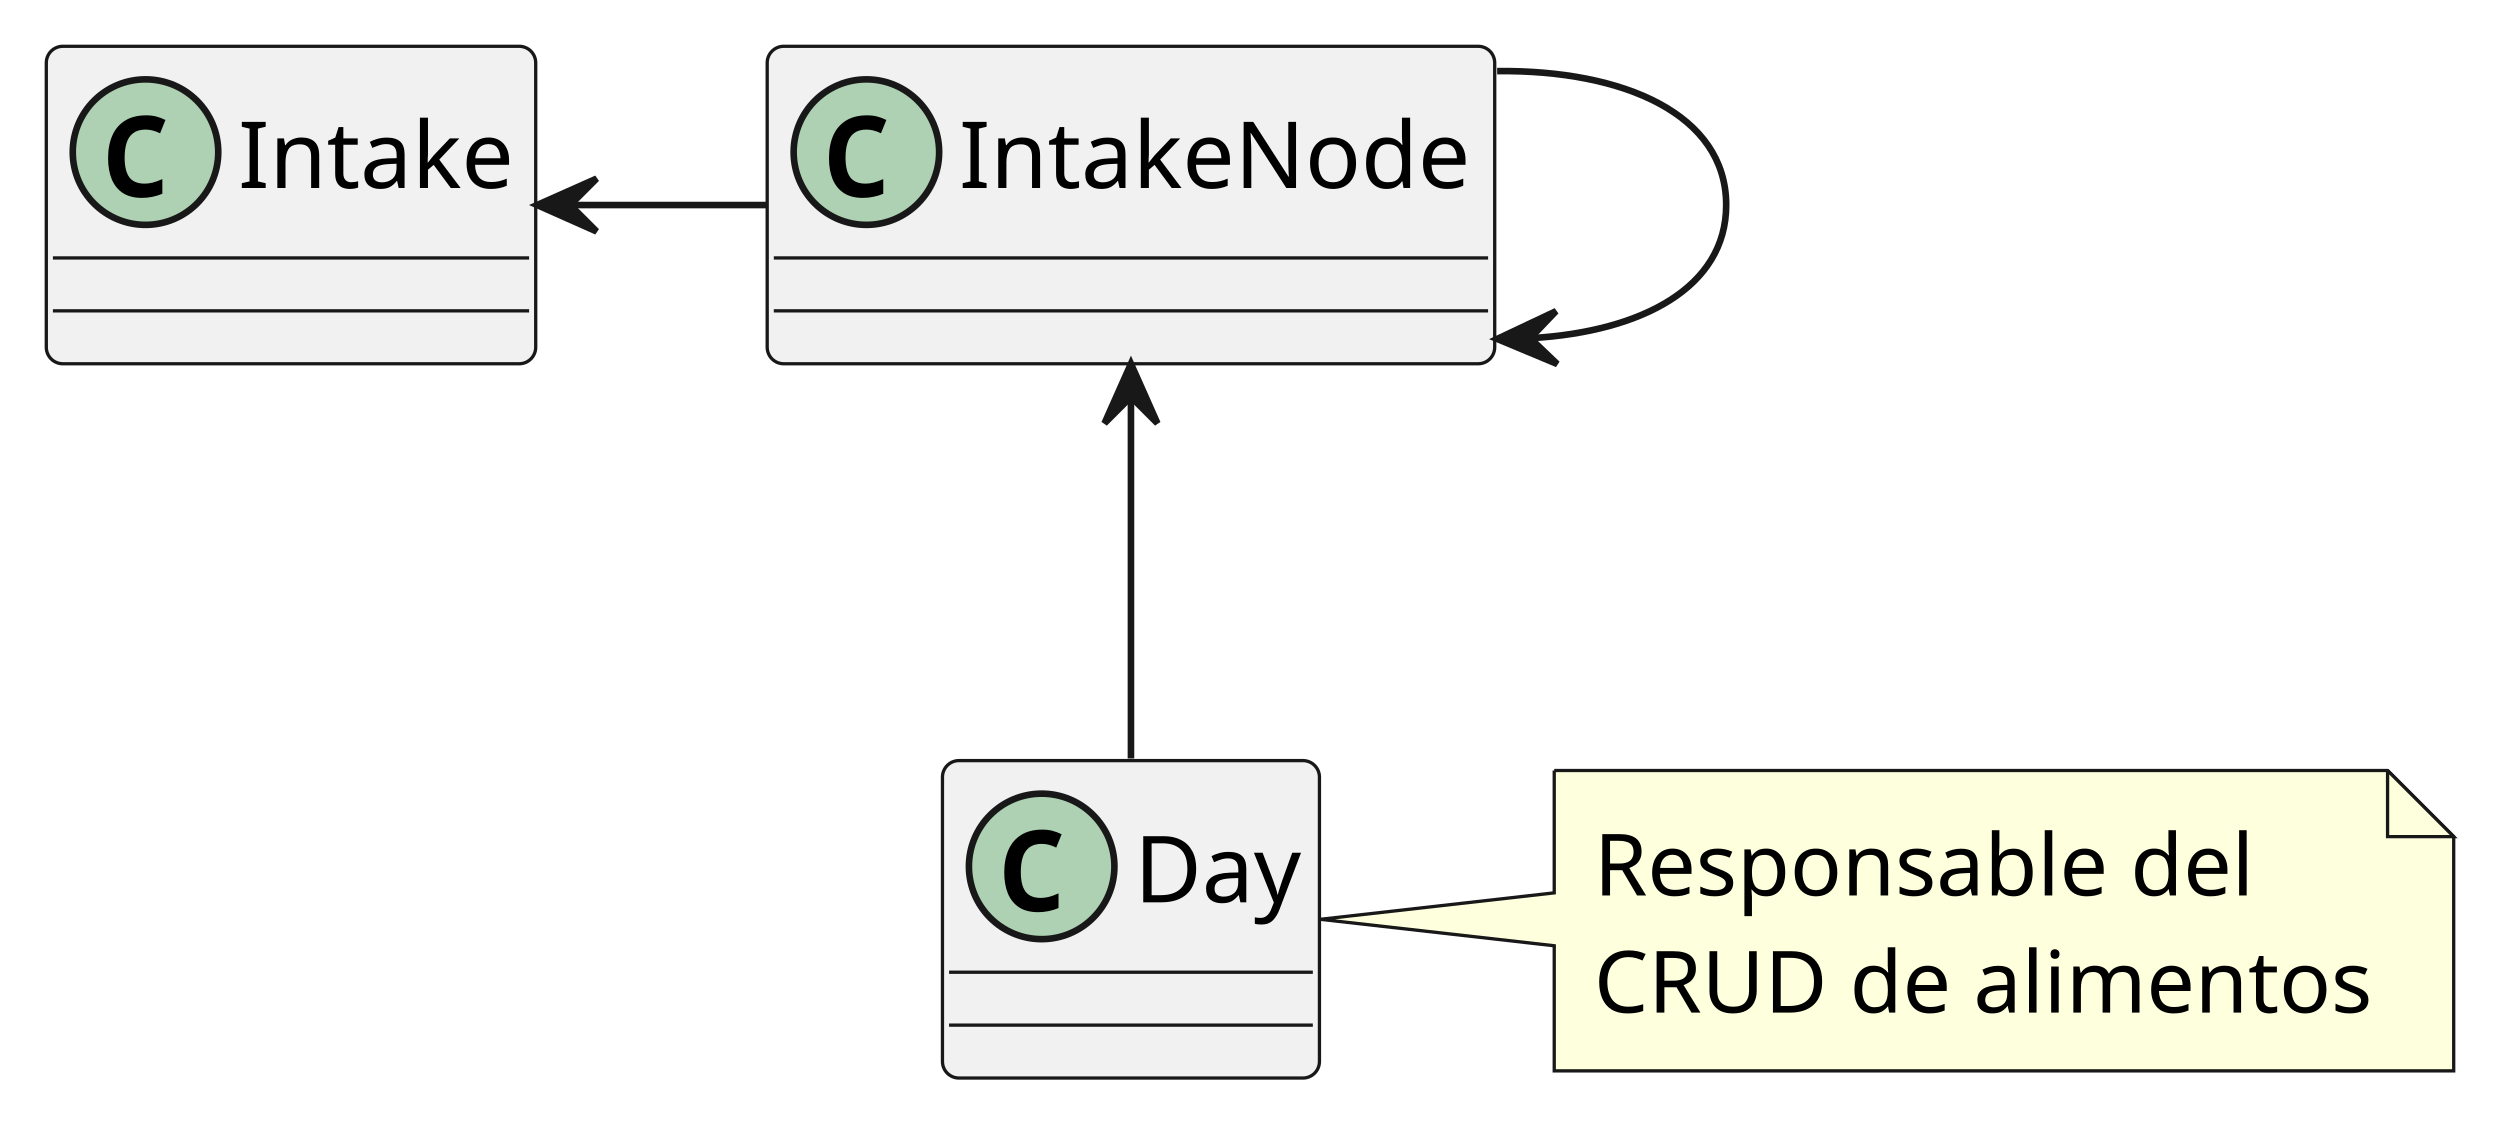
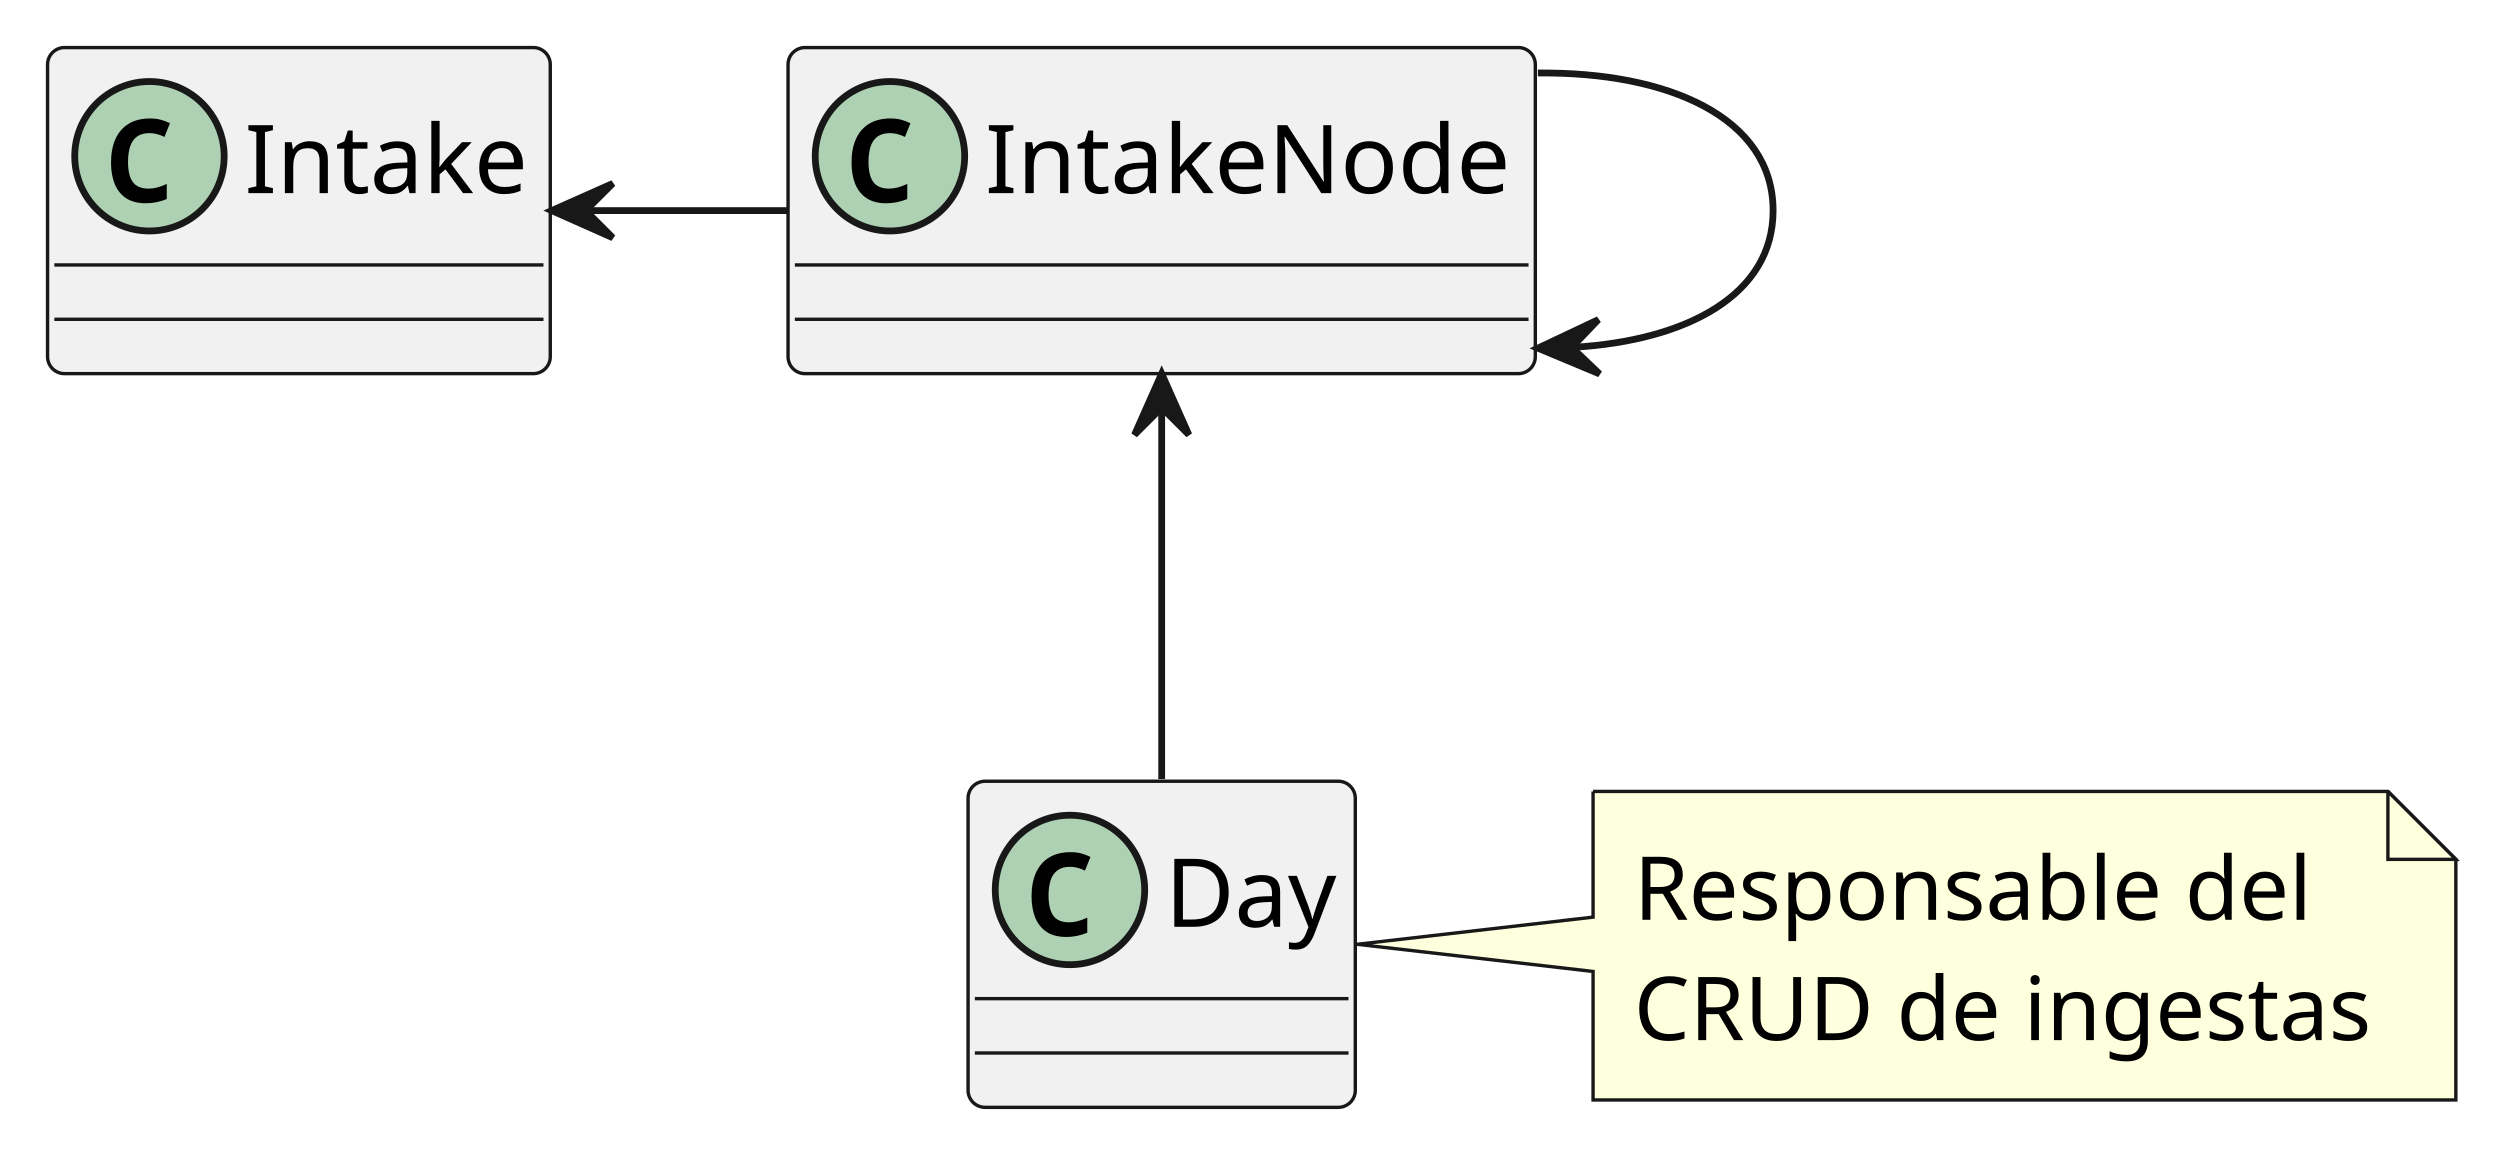
- <svg xmlns="http://www.w3.org/2000/svg" contentStyleType="text/css" height="170px" preserveAspectRatio="none" style="width:378px;height:170px;background:#FFFFFF;" version="1.1" viewBox="0 0 378 170" width="378px" zoomAndPan="magnify">
+ <svg xmlns="http://www.w3.org/2000/svg" contentStyleType="text/css" height="170px" preserveAspectRatio="none" style="width:368px;height:170px;background:#FFFFFF;" version="1.1" viewBox="0 0 368 170" width="368px" zoomAndPan="magnify">
  <defs />
  <g>
    <g id="elem_Intake">
      <rect codeLine="1" fill="#F1F1F1" height="48" id="Intake" rx="2.5" ry="2.5" style="stroke:#181818;stroke-width:0.5;" width="74" x="7" y="7" />
      <ellipse cx="22" cy="23" fill="#ADD1B2" rx="11" ry="11" style="stroke:#181818;stroke-width:1.0;" />
      <path d="M21.469,29.922 Q19.719,29.922 18.578,29.188 Q17.453,28.438 16.891,27.094 Q16.344,25.734 16.344,23.938 Q16.344,21.906 17,20.453 Q17.656,19 18.938,18.219 Q20.219,17.438 22.094,17.438 Q22.984,17.438 23.656,17.625 Q24.328,17.797 25.016,18.141 L24.203,20.156 Q23.578,19.844 23.031,19.719 Q22.5,19.594 22.016,19.594 Q20.844,19.594 20.141,20.125 Q19.438,20.656 19.141,21.609 Q18.844,22.562 18.844,23.828 Q18.844,25.844 19.562,26.812 Q20.281,27.766 21.875,27.766 Q22.469,27.766 23.094,27.609 Q23.719,27.453 24.547,27.078 L24.547,29.297 Q23.812,29.609 23.016,29.766 Q22.234,29.922 21.469,29.922 Z " fill="#000000" />
      <text fill="#000000" font-family="sans-serif" font-size="14" lengthAdjust="spacing" textLength="42" x="36" y="28.432">Intake</text>
      <line style="stroke:#181818;stroke-width:0.5;" x1="8" x2="80" y1="39" y2="39" />
      <line style="stroke:#181818;stroke-width:0.5;" x1="8" x2="80" y1="47" y2="47" />
    </g>
    <g id="elem_IntakeNode">
      <rect codeLine="2" fill="#F1F1F1" height="48" id="IntakeNode" rx="2.5" ry="2.5" style="stroke:#181818;stroke-width:0.5;" width="110" x="116" y="7" />
      <ellipse cx="131" cy="23" fill="#ADD1B2" rx="11" ry="11" style="stroke:#181818;stroke-width:1.0;" />
      <path d="M130.469,29.922 Q128.719,29.922 127.578,29.188 Q126.453,28.438 125.891,27.094 Q125.344,25.734 125.344,23.938 Q125.344,21.906 126,20.453 Q126.656,19 127.938,18.219 Q129.219,17.438 131.094,17.438 Q131.984,17.438 132.656,17.625 Q133.328,17.797 134.016,18.141 L133.203,20.156 Q132.578,19.844 132.031,19.719 Q131.5,19.594 131.016,19.594 Q129.844,19.594 129.141,20.125 Q128.438,20.656 128.141,21.609 Q127.844,22.562 127.844,23.828 Q127.844,25.844 128.562,26.812 Q129.281,27.766 130.875,27.766 Q131.469,27.766 132.094,27.609 Q132.719,27.453 133.547,27.078 L133.547,29.297 Q132.812,29.609 132.016,29.766 Q131.234,29.922 130.469,29.922 Z " fill="#000000" />
      <text fill="#000000" font-family="sans-serif" font-size="14" lengthAdjust="spacing" textLength="78" x="145" y="28.432">IntakeNode</text>
      <line style="stroke:#181818;stroke-width:0.5;" x1="117" x2="225" y1="39" y2="39" />
      <line style="stroke:#181818;stroke-width:0.5;" x1="117" x2="225" y1="47" y2="47" />
    </g>
    <g id="elem_Day">
      <rect codeLine="3" fill="#F1F1F1" height="48" id="Day" rx="2.5" ry="2.5" style="stroke:#181818;stroke-width:0.5;" width="57" x="142.5" y="115" />
      <ellipse cx="157.5" cy="131" fill="#ADD1B2" rx="11" ry="11" style="stroke:#181818;stroke-width:1.0;" />
      <path d="M156.969,137.922 Q155.219,137.922 154.078,137.188 Q152.953,136.438 152.391,135.094 Q151.844,133.734 151.844,131.938 Q151.844,129.906 152.5,128.453 Q153.156,127 154.438,126.219 Q155.719,125.438 157.594,125.438 Q158.484,125.438 159.156,125.625 Q159.828,125.797 160.516,126.141 L159.703,128.156 Q159.078,127.844 158.531,127.719 Q158,127.594 157.516,127.594 Q156.344,127.594 155.641,128.125 Q154.938,128.656 154.641,129.609 Q154.344,130.562 154.344,131.828 Q154.344,133.844 155.062,134.812 Q155.781,135.766 157.375,135.766 Q157.969,135.766 158.594,135.609 Q159.219,135.453 160.047,135.078 L160.047,137.297 Q159.312,137.609 158.516,137.766 Q157.734,137.922 156.969,137.922 Z " fill="#000000" />
      <text fill="#000000" font-family="sans-serif" font-size="14" lengthAdjust="spacing" textLength="25" x="171.5" y="136.432">Day</text>
      <line style="stroke:#181818;stroke-width:0.5;" x1="143.5" x2="198.5" y1="147" y2="147" />
      <line style="stroke:#181818;stroke-width:0.5;" x1="143.5" x2="198.5" y1="155" y2="155" />
    </g>
    <g id="elem_GMN5">
-       <path d="M235,116.5 L235,135 L199.62,139 L235,143 L235,161.912 A0,0 0 0 0 235,161.912 L371,161.912 A0,0 0 0 0 371,161.912 L371,126.5 L361,116.5 L235,116.5 A0,0 0 0 0 235,116.5 " fill="#FEFFDD" style="stroke:#181818;stroke-width:0.5;" />
-       <path d="M361,116.5 L361,126.5 L371,126.5 L361,116.5 " fill="#FEFFDD" style="stroke:#181818;stroke-width:0.5;" />
-       <text fill="#000000" font-family="sans-serif" font-size="13" lengthAdjust="spacing" textLength="97" x="241" y="135.397">Responsable del</text>
-       <text fill="#000000" font-family="sans-serif" font-size="13" lengthAdjust="spacing" textLength="115" x="241" y="153.103">CRUD de alimentos</text>
+       <path d="M234.5,116.5 L234.5,135 L199.77,139 L234.5,143 L234.5,161.912 A0,0 0 0 0 234.5,161.912 L361.5,161.912 A0,0 0 0 0 361.5,161.912 L361.5,126.5 L351.5,116.5 L234.5,116.5 A0,0 0 0 0 234.5,116.5 " fill="#FEFFDD" style="stroke:#181818;stroke-width:0.5;" />
+       <path d="M351.5,116.5 L351.5,126.5 L361.5,126.5 L351.5,116.5 " fill="#FEFFDD" style="stroke:#181818;stroke-width:0.5;" />
+       <text fill="#000000" font-family="sans-serif" font-size="13" lengthAdjust="spacing" textLength="97" x="240.5" y="135.397">Responsable del</text>
+       <text fill="#000000" font-family="sans-serif" font-size="13" lengthAdjust="spacing" textLength="106" x="240.5" y="153.103">CRUD de ingestas</text>
    </g>
    <g id="link_Intake_IntakeNode">
      <path codeLine="10" d="M86.36,31 C96.22,31 106.07,31 115.93,31 " fill="none" id="Intake-backto-IntakeNode" style="stroke:#181818;stroke-width:1.0;" />
      <polygon fill="#181818" points="81.21,31,90.21,35,86.21,31,90.21,27,81.21,31" style="stroke:#181818;stroke-width:1.0;" />
    </g>
    <g id="link_IntakeNode_IntakeNode">
      <path codeLine="11" d="M226.37,10.75 C245.53,10.54 261,17.29 261,31 C261,43.43 248.29,50.13 231.65,51.12 " fill="none" id="IntakeNode-to-IntakeNode" style="stroke:#181818;stroke-width:1.0;" />
      <polygon fill="#181818" points="226.37,51.25,235.459,55.043,231.369,51.136,235.276,47.045,226.37,51.25" style="stroke:#181818;stroke-width:1.0;" />
    </g>
    <g id="link_IntakeNode_Day">
      <path codeLine="12" d="M171,60.13 C171,77.15 171,98.6 171,114.68 " fill="none" id="IntakeNode-backto-Day" style="stroke:#181818;stroke-width:1.0;" />
      <polygon fill="#181818" points="171,55,167,64,171,60,175,64,171,55" style="stroke:#181818;stroke-width:1.0;" />
    </g>
  </g>
</svg>
